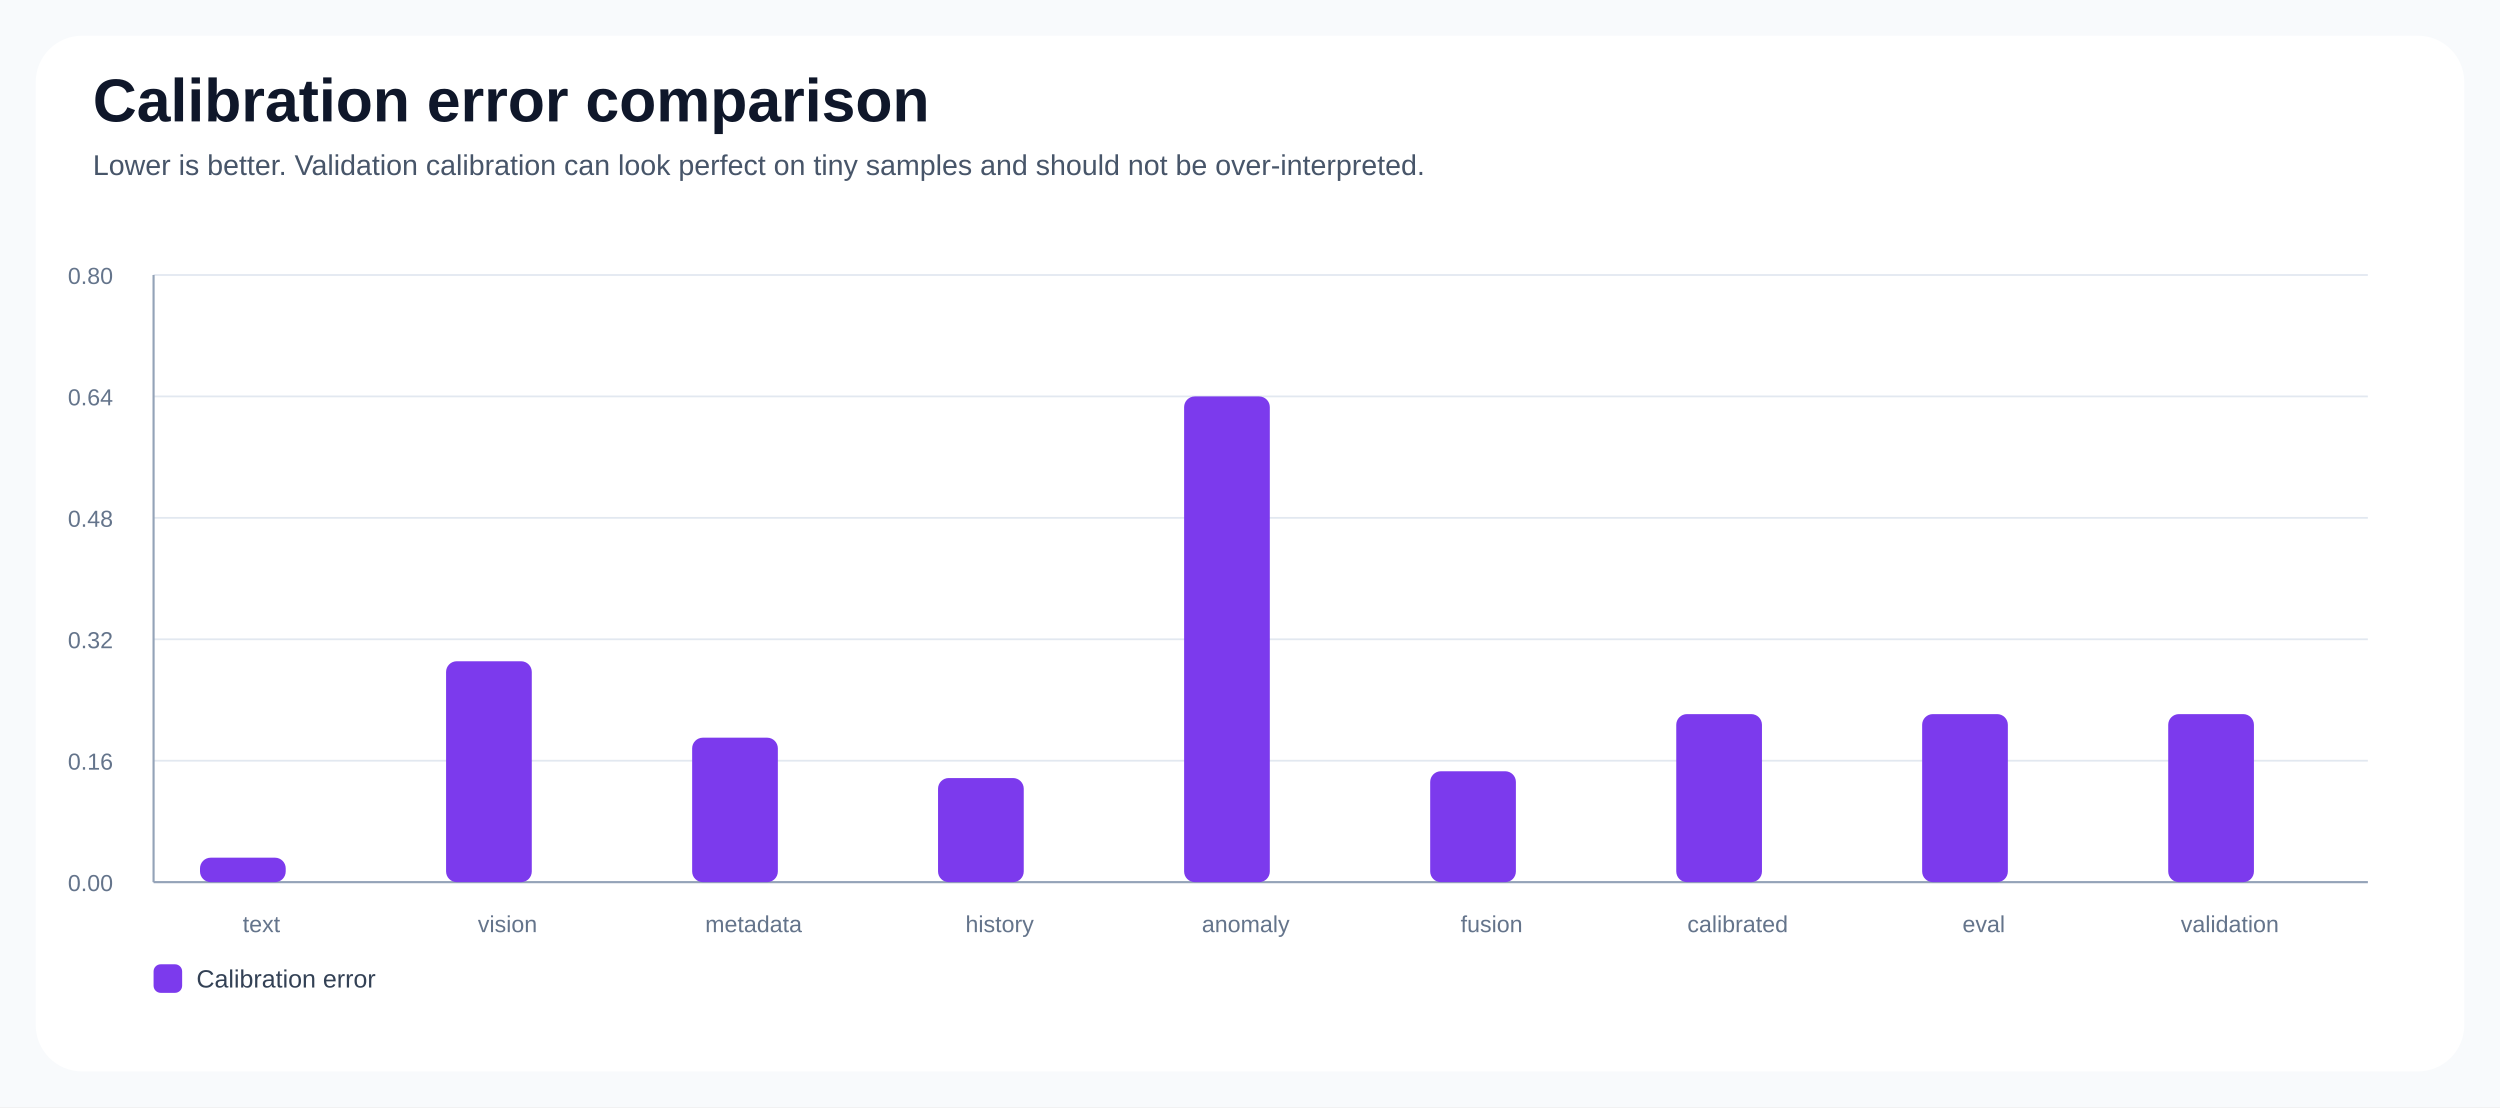
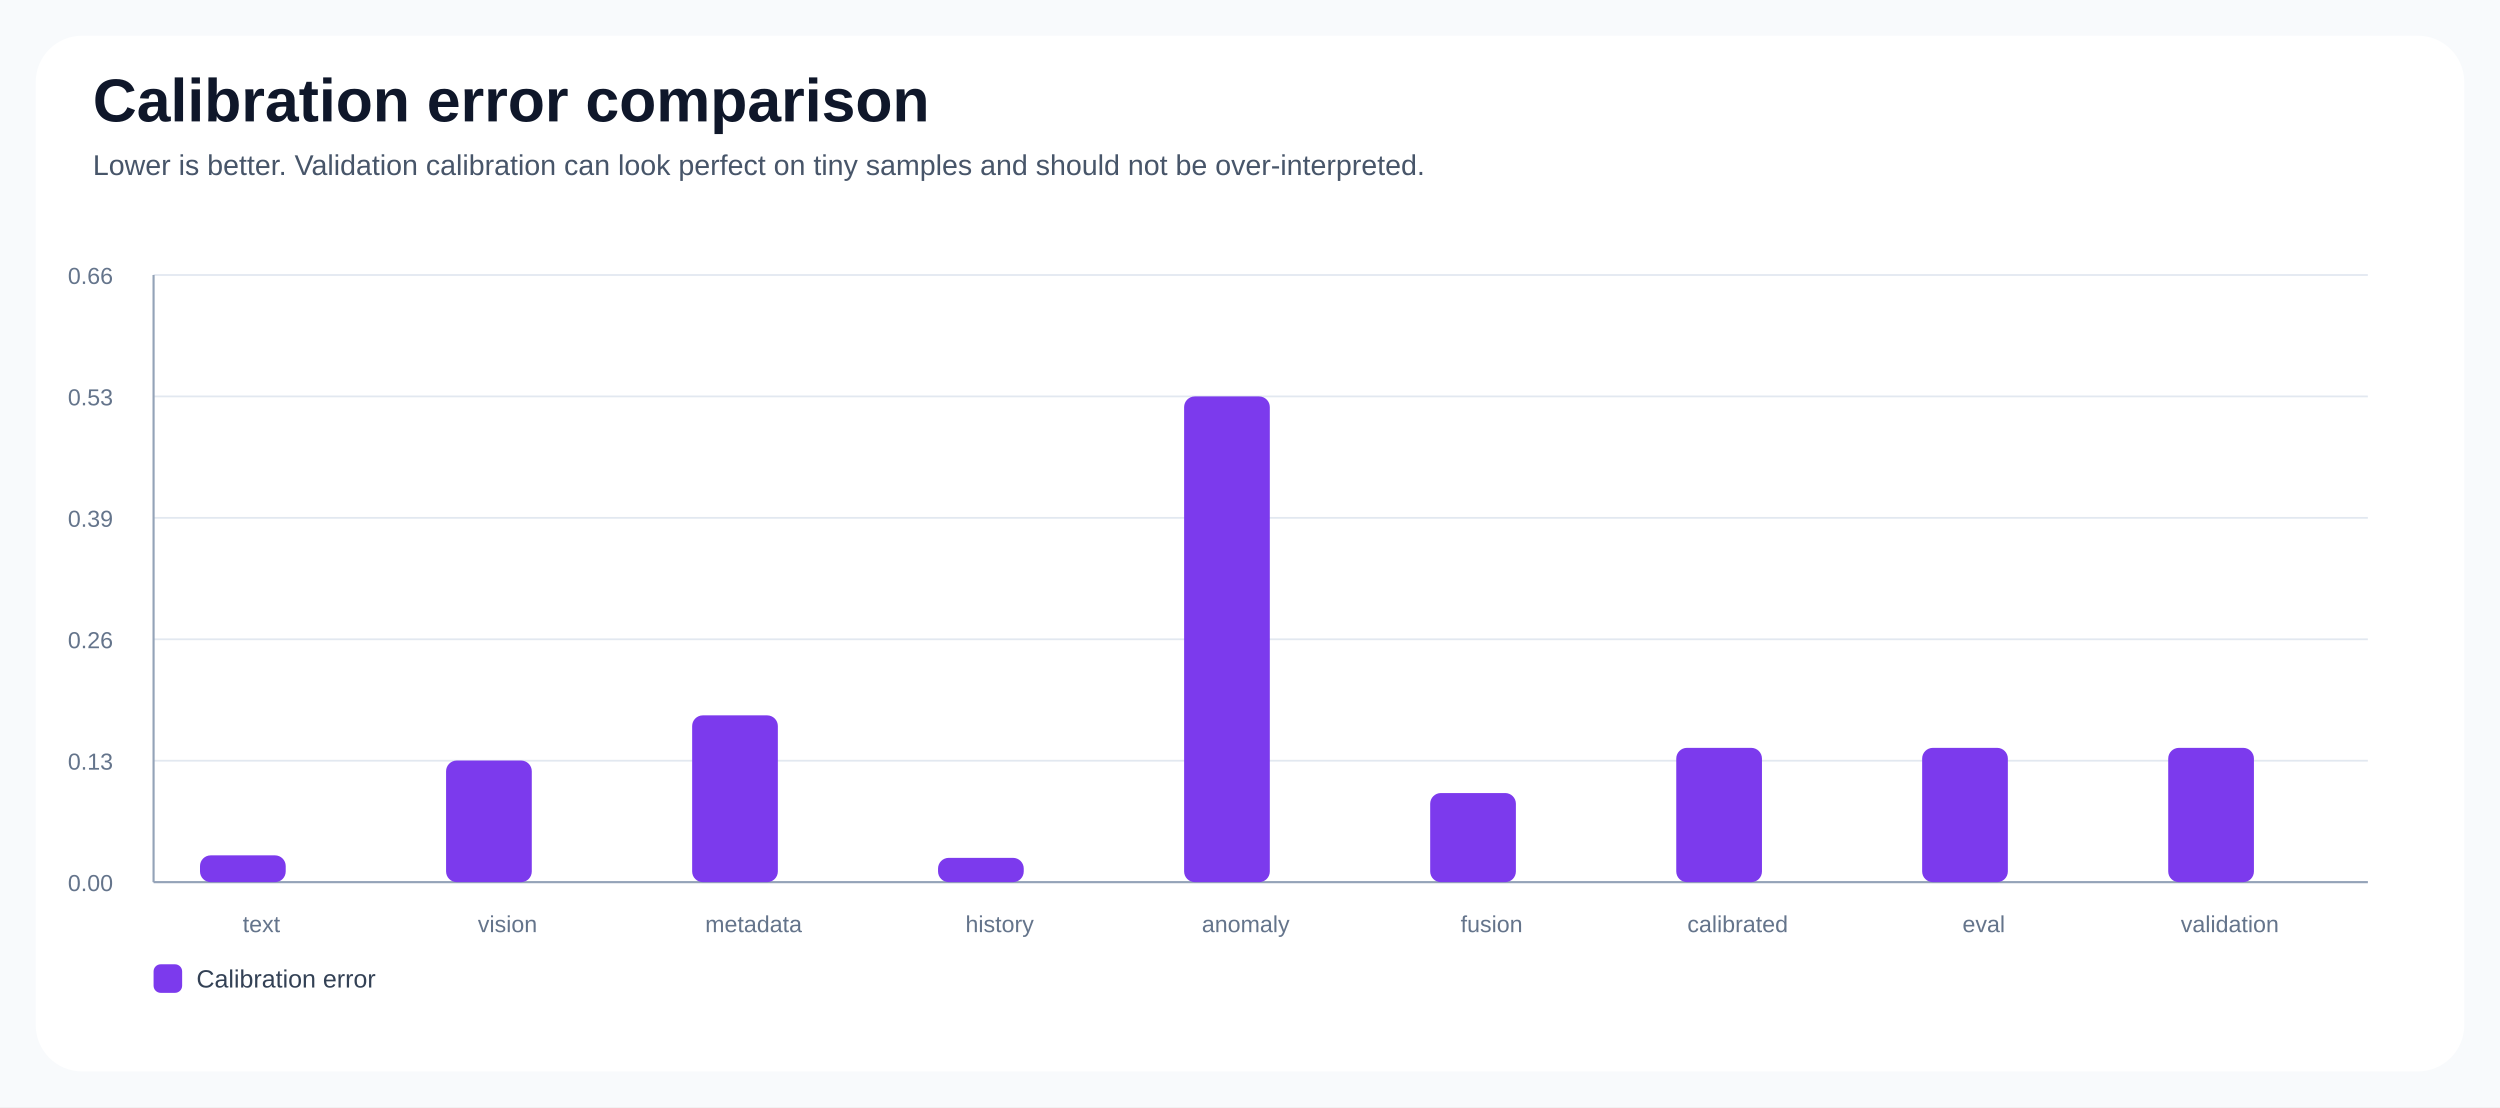
<svg xmlns="http://www.w3.org/2000/svg" width="1400" height="620" viewBox="0 0 1400 620" role="img">
  <style>
text { font-family: 'Segoe UI', Arial, sans-serif; fill: #0f172a; }
.title { font-size: 34px; font-weight: 700; }
.subtitle { font-size: 16px; fill: #475569; }
.card { fill: #ffffff; stroke: #cbd5e1; stroke-width: 1.5; rx: 20; }
.accent { fill: #eff6ff; stroke: #60a5fa; stroke-width: 1.5; rx: 20; }
.warn { fill: #fff7ed; stroke: #fb923c; stroke-width: 1.5; rx: 20; }
.label { font-size: 15px; font-weight: 600; fill: #475569; }
.value { font-size: 32px; font-weight: 700; }
.value-compact { font-size: 22px; font-weight: 700; }
.small { font-size: 13px; fill: #64748b; }
.axis { stroke: #94a3b8; stroke-width: 1.2; }
.grid { stroke: #e2e8f0; stroke-width: 1; }
.legend { font-size: 14px; fill: #334155; }
.stub { font-size: 20px; font-weight: 600; }
</style>
  <rect x="0" y="0" width="1400" height="620" fill="#f8fafc" />
  <rect x="20" y="20" width="1360" height="580" fill="#ffffff" rx="26" />
  <text class="title" x="52" y="68">Calibration error comparison</text>
  <text class="subtitle" x="52" y="98">Lower is better. Validation calibration can look perfect on tiny samples and should not be over-interpreted.</text>
  <line class="grid" x1="86" y1="494.0" x2="1326" y2="494.0" />
  <text class="small" x="38" y="499.0">0.00</text>
  <line class="grid" x1="86" y1="426.0" x2="1326" y2="426.0" />
-   <text class="small" x="38" y="431.0">0.16</text>
+   <text class="small" x="38" y="431.0">0.13</text>
  <line class="grid" x1="86" y1="358.0" x2="1326" y2="358.0" />
-   <text class="small" x="38" y="363.0">0.32</text>
+   <text class="small" x="38" y="363.0">0.26</text>
  <line class="grid" x1="86" y1="290.0" x2="1326" y2="290.0" />
-   <text class="small" x="38" y="295.0">0.48</text>
+   <text class="small" x="38" y="295.0">0.39</text>
  <line class="grid" x1="86" y1="222.0" x2="1326" y2="222.0" />
-   <text class="small" x="38" y="227.0">0.64</text>
+   <text class="small" x="38" y="227.0">0.53</text>
  <line class="grid" x1="86" y1="154.0" x2="1326" y2="154.0" />
-   <text class="small" x="38" y="159.0">0.80</text>
+   <text class="small" x="38" y="159.0">0.66</text>
  <line class="axis" x1="86" y1="154" x2="86" y2="494" />
  <line class="axis" x1="86" y1="494" x2="1326" y2="494" />
-   <rect x="112.0" y="480.3" width="48.0" height="13.7" fill="#7c3aed" rx="6" />
+   <rect x="112.0" y="479.0" width="48.0" height="15.0" fill="#7c3aed" rx="6" />
  <text class="small" x="146.4" y="522" text-anchor="middle">text</text>
-   <rect x="249.8" y="370.3" width="48.0" height="123.7" fill="#7c3aed" rx="6" />
+   <rect x="249.8" y="425.9" width="48.0" height="68.1" fill="#7c3aed" rx="6" />
  <text class="small" x="284.2" y="522" text-anchor="middle">vision</text>
-   <rect x="387.6" y="413.1" width="48.0" height="80.9" fill="#7c3aed" rx="6" />
+   <rect x="387.6" y="400.6" width="48.0" height="93.4" fill="#7c3aed" rx="6" />
  <text class="small" x="422.0" y="522" text-anchor="middle">metadata</text>
-   <rect x="525.3" y="435.7" width="48.0" height="58.3" fill="#7c3aed" rx="6" />
+   <rect x="525.3" y="480.4" width="48.0" height="13.6" fill="#7c3aed" rx="6" />
  <text class="small" x="559.8" y="522" text-anchor="middle">history</text>
  <rect x="663.1" y="222.0" width="48.0" height="272.0" fill="#7c3aed" rx="6" />
  <text class="small" x="697.6" y="522" text-anchor="middle">anomaly</text>
-   <rect x="800.9" y="431.9" width="48.0" height="62.1" fill="#7c3aed" rx="6" />
+   <rect x="800.9" y="444.1" width="48.0" height="49.9" fill="#7c3aed" rx="6" />
  <text class="small" x="835.3" y="522" text-anchor="middle">fusion</text>
-   <rect x="938.7" y="399.9" width="48.0" height="94.1" fill="#7c3aed" rx="6" />
+   <rect x="938.7" y="418.8" width="48.0" height="75.2" fill="#7c3aed" rx="6" />
  <text class="small" x="973.1" y="522" text-anchor="middle">calibrated</text>
-   <rect x="1076.4" y="399.9" width="48.0" height="94.1" fill="#7c3aed" rx="6" />
+   <rect x="1076.4" y="418.8" width="48.0" height="75.2" fill="#7c3aed" rx="6" />
  <text class="small" x="1110.9" y="522" text-anchor="middle">eval</text>
-   <rect x="1214.2" y="399.9" width="48.0" height="94.1" fill="#7c3aed" rx="6" />
+   <rect x="1214.2" y="418.8" width="48.0" height="75.2" fill="#7c3aed" rx="6" />
  <text class="small" x="1248.7" y="522" text-anchor="middle">validation</text>
  <rect x="86" y="540" width="16" height="16" fill="#7c3aed" rx="4" />
  <text class="legend" x="110" y="553">Calibration error</text>
</svg>
